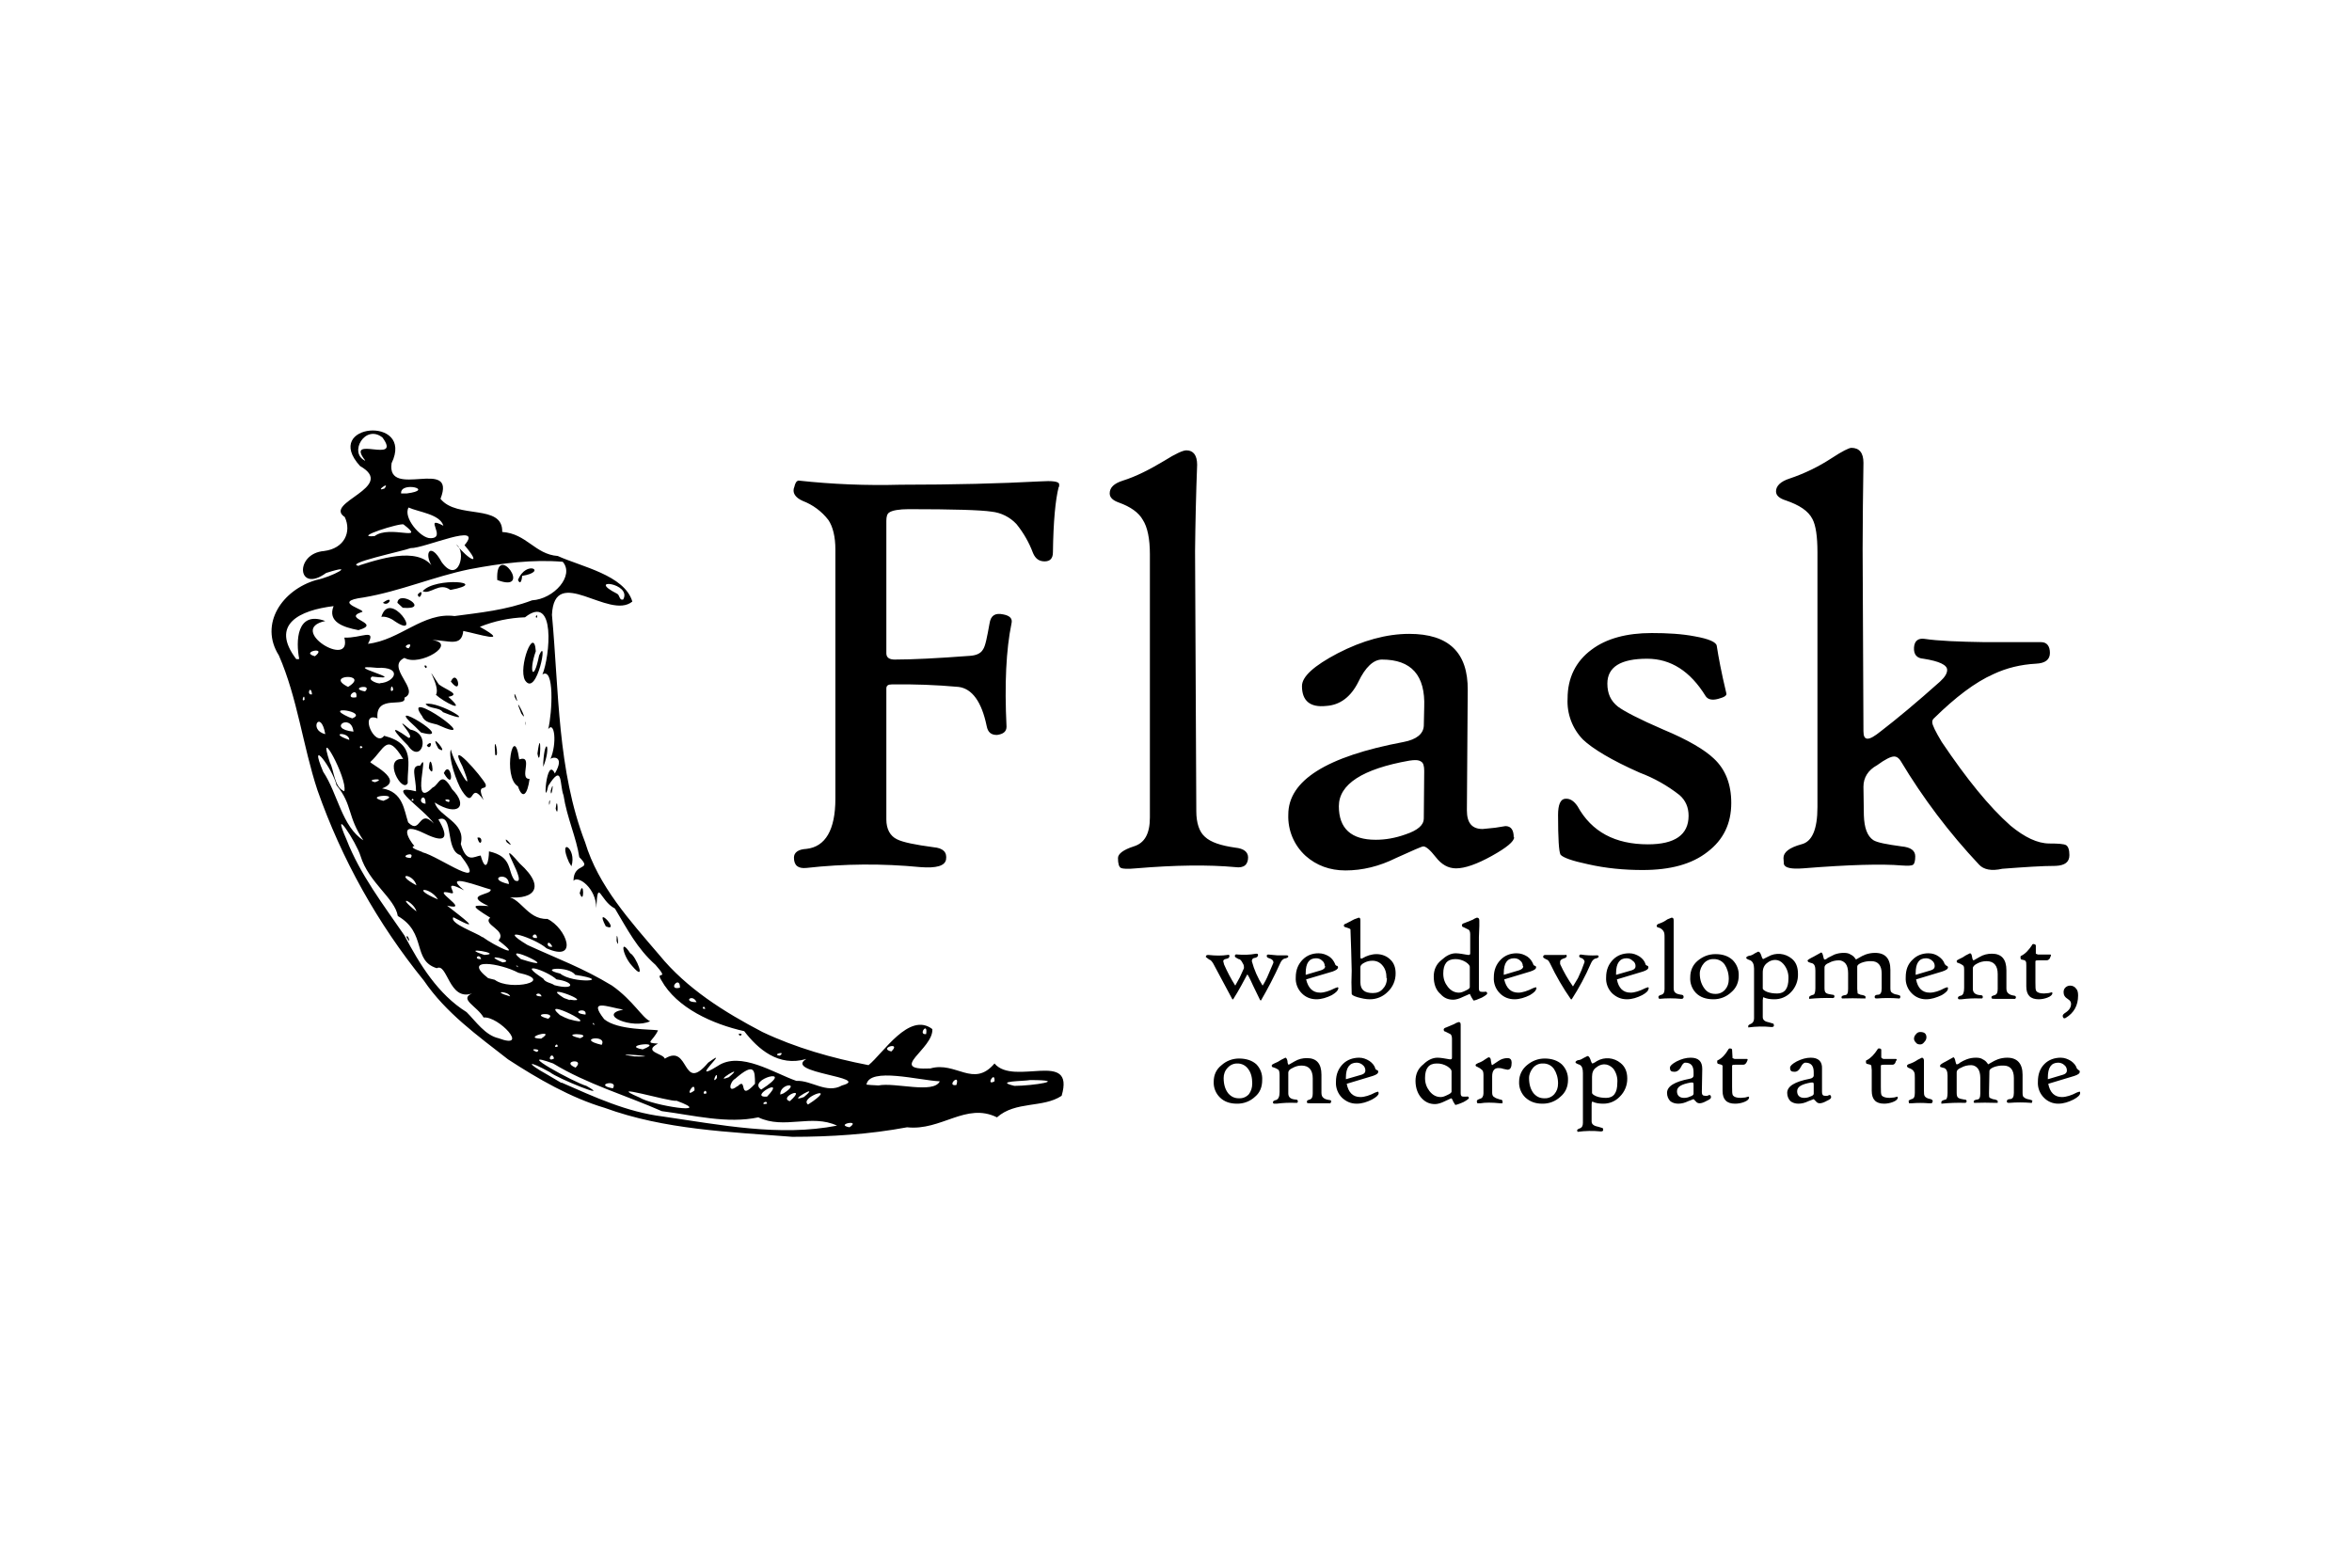
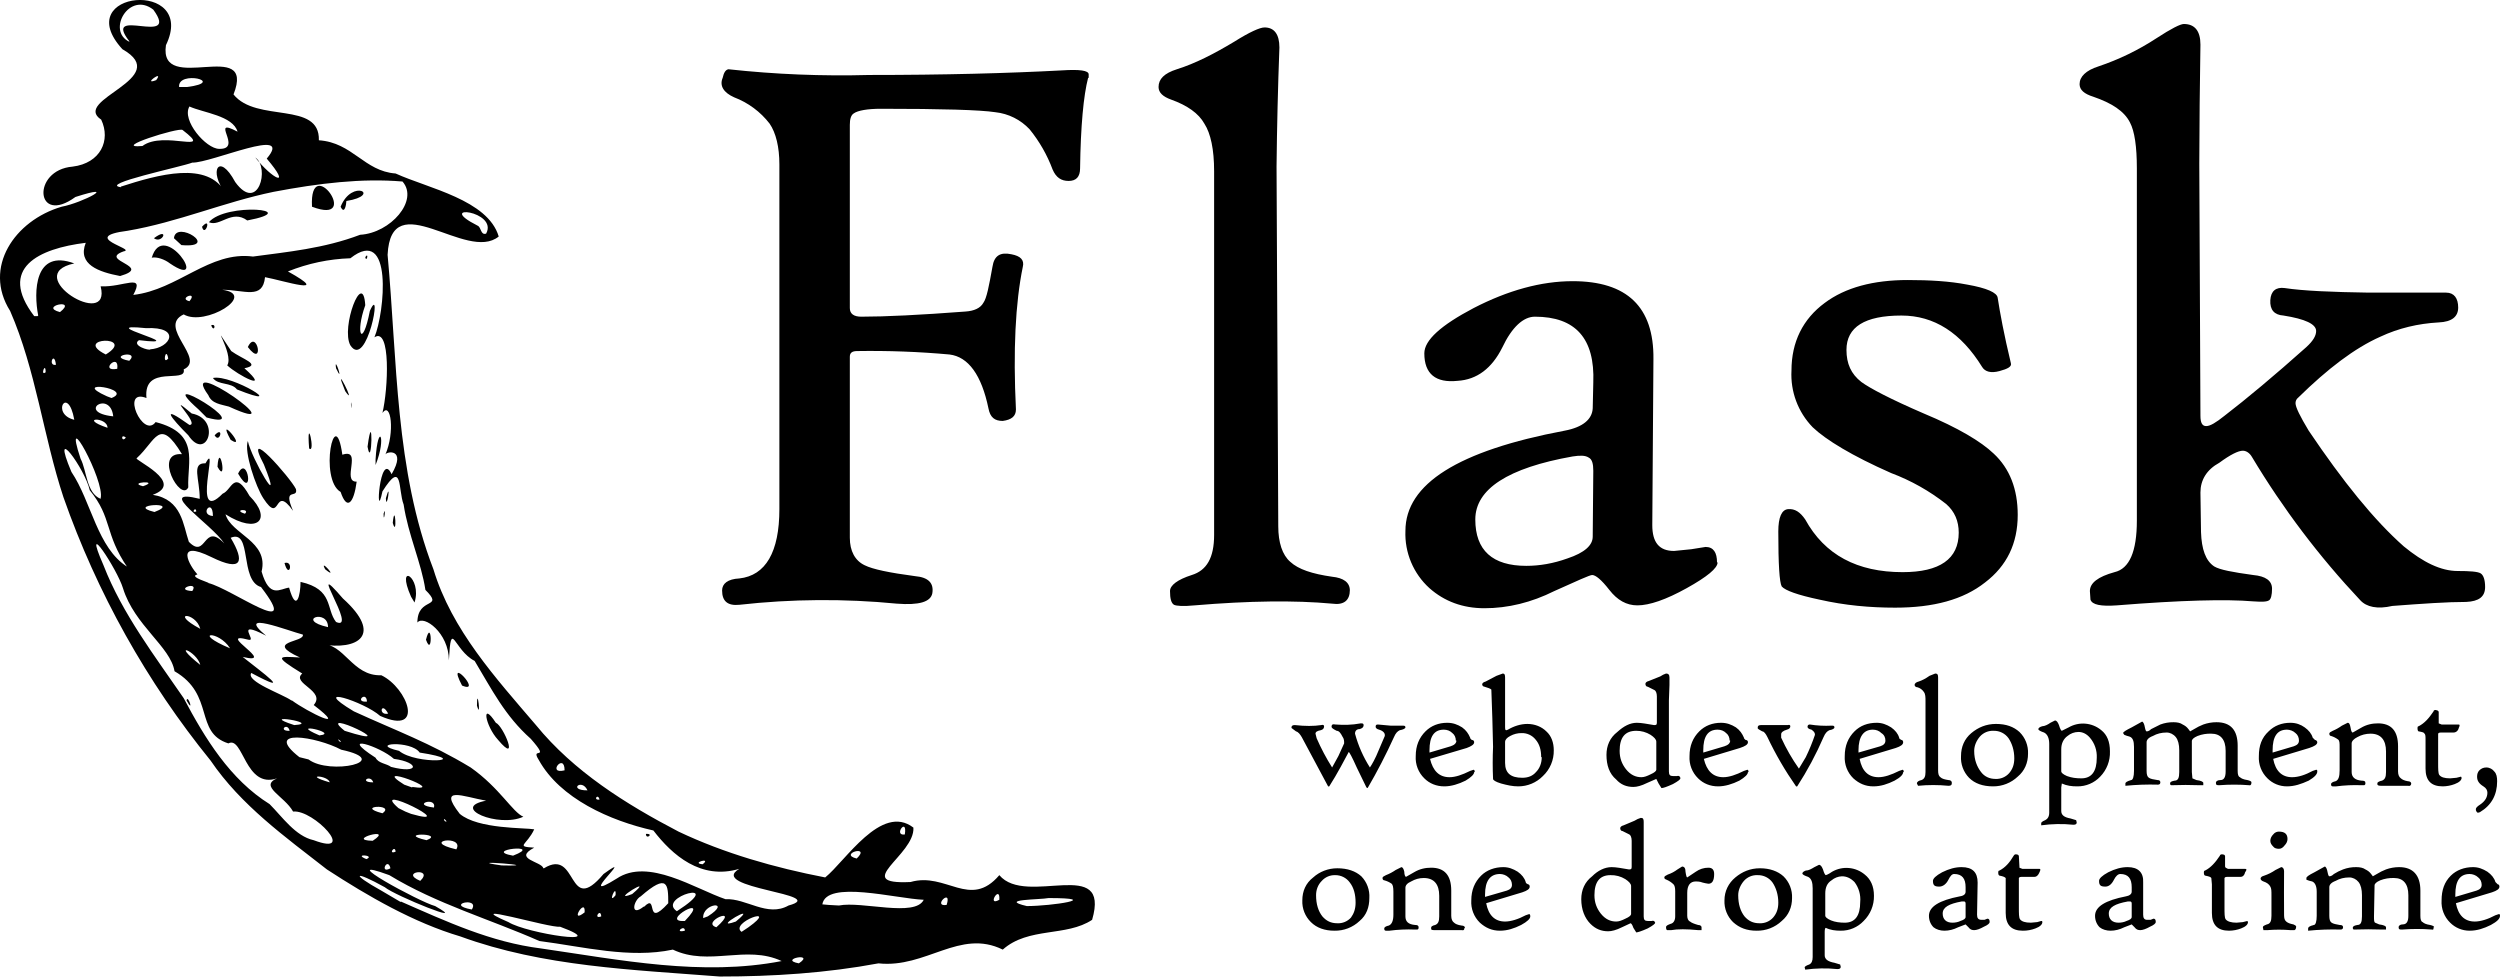
- <svg xmlns="http://www.w3.org/2000/svg" width="1200" height="800" viewBox="-65.5 -42.6 567.6 255.8">
+ <svg xmlns="http://www.w3.org/2000/svg" viewBox="0.03 0.01 436.47 170.49">
  <path d="M57.1 151.8c-7.3-5.7-15-11.2-20.3-19a153.8 153.8 0 0 1-25.7-46C7.6 76.2 6.3 64.6 1.8 54.3c-4.8-7.6.8-15.8 9-18.2 3.7-.7 10.2-4.2 2.4-1.7-7 5.1-7.7-4.7-.5-5.3 4.9-.6 6.7-4.6 5-8.2-5.3-3.5 12.7-7.2 3.7-12.3C12-1.7 34.6-3.7 29 7.9c-1.3 8.9 15.8-1.6 11.8 8.6 4 5 15.1 1.1 14.9 8 5.9.4 7.9 5.4 13.4 5.8 5.7 2.6 16.1 4.6 18 11-5.6 4.6-18.8-9.2-19.4 3.2C69.4 63 69 82 75.7 99.4c3.2 10.6 10.9 19 17.9 27.2 6.6 8.1 15.7 13.8 24.9 18.6 8 3.8 16.8 6.3 25.6 8 3.5-2.8 9.8-13 15.4-8.7.3 4.8-11 10-.5 9.5 6.2-1.8 10.4 4.8 15.5-1.2 4.7 5.6 19.5-3.5 16.2 7.8-4.5 3-11.1 1.2-15.6 5.2-7.5-3.7-13.4 3.3-21.7 2.4-9.1 1.7-18.4 2.3-27.7 2.3-15.2-1.2-30.8-1.7-45.3-7-8.1-2.4-16.1-7-23.3-11.7zm12.9 5.6c8 3.5 15.7 7.1 24.5 8.2 13.8 2 28.1 4.9 42 2.2-6.2-2.9-12.7 1-19-2-7.5 1.6-15.6-.5-23.3-1.5-8.6-3.8-18-6.5-26.2-11.5-10.1-3.7 5.3 4.7 8 5.4 6.4 3.6-7-1.8-8.8-3.3-5.4-3-6-2.4-.6.6l3.4 2zm-15.2-10.7c7.7 2.9 0-5.4-3.6-5-1.5-2.7-6-4.4-2.8-5.8-5.6 1.9-5.9-7.5-8.5-6.1-6-1.9-2.3-8.5-9.4-12.6-.7-4.3-7-8-9-14.5-1-3.3-7.3-12.9-3.4-4 3.3 8.5 9 15.9 14 23.2 3.7 7 8.1 14.2 15 18.5 2.2 2.2 4.5 5.6 7.7 6.3zm-22.2-24.4c.2-1.2 1.4 2.5 0 0zM64 150c1.7-.7-2.5-1 0 0zm4.2 1.6c-.5-2.1-2 1.1 0 0zm5.2 2.2c2.5-2.4-3.8-1.6 0 0zm9 5c1.5-2.3-4.9-.9 0 0zm-17.3-12c4-2.6-5-.1 0 0zm4 1.9c-.1-1.3-1.4.6 0 0zM88.8 161c3.2 2 18.5 4.3 9 .8-1.7.3-17.8-4.6-9-.8zm-31.2-24.4c-.3-1.3-4.9-1.4 0 0zm9.2 5.4c2.4-1.7-5-1.3 0 0zm7.7 4.7c3.4-1.3-5.6-1.3 0 0zm-20.6-14.1c3.7 2.8 15 .3 5.7-1.7-4.3-2.3-13.8-3.8-7.3 1.3l1.6.4zm25.8 15.7c1.5-2.6-6.5-1.5 0 0zm-7.9-6.2c9.1 2.6-7.6-5.7-2.2-1l1.2.6 1 .4zm15.8 9c8.6.2-7.8-1.1 0 0zm-37-23.5c-.4-1.6-2.1.1 0 0zm51.5 31.7c.2-2.8-2.8 2.2 0 0zm-36.9-22.7c-.5-1.5-2.6 0 0 0zm-13.8-10c5-.3-6.8-2.2 0 0zM35 116.1c-.6-2.4-5.4-4.3 0 0zm43 27.3c-.8-1-.4.3 0 0zM105 160c-.1-1.6-1.5.6 0 0zm-29.2-19c.5-2-4.2-.5 0 0zm-20-12.6c3.7-.4-5.9-2.5 0 0zm33.8 21c5.7-2.2-5.6-1 0 0zm-17.6-12c6.6 1-7.8-4.4-1.4-.4l1.4.5zm23 14.2c6-3.7 4 8.6 10.4 1 6.2-4.5-5.4 5.6 2.3.8 5.5-3.7 13.7 1.8 19 3.6 3.6-.2 7.3 3.2 11 1.1 7.4-2-14.3-3-8.6-6.4-6.7 2-11.7-2.4-15-6.7-7.6-1.7-16.3-5.6-20-12.3-1.6-2.5 2.2.4-1.4-3.7-4.5-4-6.8-8.6-9.8-13.6-3.7-1.9-4.1-7.6-4.5-.1 0-4.8-4.4-8-5.5-6.6 0-4.6 4.8-2.3 1.4-5.7-.7-4.7-3-9.6-3.8-14.9-1-2.6-.1-8-3.7-2.3-1.3 6.2-.5-7.5 1.6-3 2.7-4.6-1-4-1.1-3.4 1.7-3.9 1-9.4-.5-7.3 1-4.1 1.5-15.1-1.4-13.2 1.8-4.3 3.3-19.7-4.2-13.8a32 32 0 0 0-10.9 2.3c7.9 4.4-.8 1.6-4 1-.4 4-3.6 2.2-7.5 2.2 6.3.8-3 6.5-6.7 4.3-4.7 2.2 4 7.8 0 9.6.6 2.6-7.1-1-6.5 5-4.6-1.8-.6 7.2 1.6 4.2 7.8 2 5.5 6.9 5.7 11.4-1.3 2.7-6.2-6.2-1.1-5.8-4-6.6-4.5-2.4-7.9.7-.7.2 8.6 4.3 2.8 6.4 5.1.8 5.3 5.3 6.3 8.2 3.1 3.2 2.5-3.6 6.2.3-2.3-3.5-12.4-9.8-4.3-7.8 0-3.5-1.5-6.3 1-6.2 2.5-4.5-2.6 11 3 5.3 1.6-.6 2-4.4 4.7.4 4 4 1.5 6.8-4.2 3.2 1 3.5 7.6 4.7 6.3 10 1.4 4.8 3.2 3 4.8 2.8 1.3 4.6 2 1.2 2-1 5.8 1.3 4.4 4.7 6.2 7 4 1.8-5.6-12 1.2-4.1 7.1 6.4 2.6 9.1-3.8 8 4-.3 5.4 5.6 10.5 5.4 4.6 2.2 7.7 10.6-.2 7.1-2.8-2.5-12.6-5.6-4.6-.8 7.4 3.4 13.3 5.5 20.4 9.8 5.1 3.6 7.3 7.8 9.2 8.6-4.3 2-12.9-1.6-6.5-2.8-4-.7-8.5-2.7-4.6 2.3 3.2 2.7 11.5 2.4 13 2.7-1.3 2.8-3.4 3 0 3.2-3.8 2 1.3 2.4 1.6 3.6zm-8-22.4c-2.3-2.5-3-7-.4-3 1.3.5 4.2 7.5.4 3zm25.8 16.4c1.5-.1 0 1.1 0 0zm-29.5-22.4c0-3.8.8 2.8 0 0zm-2.6-3.5c-3-5.7 3.8 1.6 0 0zm-31-21.4c1.7-.5.8 3 0 0zm24.7 13.4c1-4 1.2 3.3 0 0zM56.8 99.4c-1.2-2.2 2.6 2.1 0 0zm15 4.8c-2.8-6.3 2-3.4.6 1zM46 87c-1.3-2-3.4-8.1-2.7-10 .6 3 6.4 13 2.8 4.1-3.9-7.4 4.7 2.4 5.6 4.3.4 1.8-2.4-.5-.5 3.8-3.5-4.9-2 2.7-5.2-2.2zm-8-5.5c.3-4.8 1.8 3.3 0 0zm3.6 1.2c1.7-3.6 2.9 5 0 0zM32.9 76c-3-3-5.1-5.6.2-1.8 2 0-4.6-6.2.4-2 5.3 1 2.6 8.6-.6 3.8zm4.6 0c1.7-1.8.9 1.6 0 0zm2.8.8c-2.7-4.9 3.1 2 0 0zm-5.6-5.3c-8.7-7.7 10.9 4 1.4 1.4l-1.4-1.4zm24.8 14.4c-3.8-2.2-1-15.8.3-6.5 3.6-1.2-.2 4.8 2.5 4.7-.5 3.8-1.7 5.1-2.8 1.8zm9.1 5.4c.4-4 .8 2.8 0 0zM67 89.7c.5-1.7 0 2.1 0 0zM36.4 69c-5.6-7.7 16.1 7.7 3.6 2-1.4-.4-3-.5-3.6-2zM54 78.3c-.5-6.4 1.2 1.1 0 0zM67.4 87c1-3.6.1 2.5 0 0zM37.2 66c3.3-.7 13.7 5.8 4.2 2-1-1.3-3.3-.7-4.2-2zm28.4 14.2c.4-6.6 2-4 0 1v-1zM39.7 63.8c1.3-2-3.6-9 .7-2.5 1.9 1.4 5.4 2.4 2.3 3 4.8 4.3-1.2 1.2-3-.5zM64.2 78c1-7.5.8 4.4 0 0zM36.9 56.8c1-.4.5 1.4 0 0zm6.4 3.8c1.6-3.4 3 3.9 0 0zm18 10c0-1.3.3 2 0 0zm-1-2.3c-2.5-6.1 2.3 3.3 0 0zm-1.6-4c-.4-2.6 1.5 3.2 0 0zm2.5-4c-1.7-3.1 2.2-13.4 2.6-7-1.8 5-.5 7.7.8 1 2.3-5.2-.5 10.4-3.4 6zm2.6-15.4c.7-1 .2 1.1 0 0zm-4.3 84.5c-1-.9.1.6 0 0zm8.8 4.5c5 1.3 5-.8.5-1.4-2.4-2.2-10-4.6-3.2-.2.5 1 1.9 1 2.7 1.6zM51 122.3c2.7 2 10.2 5.7 3.8.8 2.2-2.5-4-3.8-2-5.5-5.2-3.2-4.1-3-.4-2.8-6.4-2.9.9-2.6.5-4-2.4-.6-12-4.4-6.4.2-5.8-3-1.4 1.1-3.1.7-6-1.6 5.3 4.5-1 3 3.4 2.7 9.2 6.9 1.5 2.8-1 1.5 5.5 3.7 7 4.8zm9.2 5.3c11.3 3.6-5.5-4.4 0 0zm47.3 28.7c.2-2.3-1.5 1.9 0 0zm5 2c2.5-2.5 0 4 4.2-.6 0-3.3-.1-5.3-4.8-1.2-1.3.7-1.9 3.7.5 1.8zM35 109.8c-.8-3-5.6-3 0 0zm5.2 3.4c-2-3.2-6.9-2.9 0 0zm29.5 17.9c3 2.5 13.3 1.8 3.6.3-1.5-2.2-9.2-1.6-3.6-.3zm40.7 25c4.4-3.7-4.3 1.7 0 0zm9.2 6.4c0-1.2-2 .5 0 0zm0-1.7c5-5.2-4.8.3 0 0zM22.3 99.1c-4.1-6-2.6-8.6-6.6-13.5-.8-3.7-7-12.2-3.2-3.2C16 87.6 17 95.7 22.3 99zm95.9 60c9-5.8-3.7-2.5 0 0zm6.9 2.8c4.5-4-2.9-.9 0 0zm-91.5-58.7c1.3-1.9-3.4-.2 0 0zm90 56.8c4.4-2.8-1-2.4-.8.3l.8-.3zm-59.5-37.5c-.1-2-2.3.2 0 0zm3.7 2.1c-1.2-2.3-1.8.4 0 0zm62.9 37.3c5.6-4-3.4-.8-1.2.8zm-2.2-1c4.6-3.8-4.8 1.7 0 0zm11 7.3c3-2-3.7-.7 0 0zM36.4 101.8c4.1 1 16.5 10.2 9.2.7-3.8-1.1-1.5-10.2-5.3-8.6 2.5 4.2 2 6-3.3 3.4-6.7-3.3-3.8 1.6-2.5 3-1.7.4 2.4 1.5 1.9 1.5zM17.6 87c.8-3-6.8-16.8-3.5-6.9 1.1 2.1 1 6 3.5 7zm34.5 21.3c-2.2-1.8-.1-.3 0 0zm5.2 1.2c0-3.3-5.8-1.3 0 0zm45.3 28.5c-1-2.2-3.5 0 0 0zm2.1 1.6c-.3-1.2-1.2.2 0 0zm18 11.3c1.7-1.3-2.2-.2 0 0zM27 89.4c5-1.9-5.3-1.3 0 0zm71.6 45.1c0-3.2-3.2.8 0 0zM25 84.9c3.2-1.1-2.9-.7 0 0zm9.3 4.4c-.1-1-1 .4 0 0zm112.2 68.8c4-.8 13.3 2.1 14.8-1-4.9-.2-17-3.5-17.7.8l1.1.1 1.8.1zm-109.3-68c0-3.3-2.5-.2 0 0zM13 73.3c-1.1-6.2-4.2-1 0 0zm5.8 1.4c0-2-5.3-1.8 0 0zm3.2 1.7c-1-.8-.7 1 0 0zm20.8 13.3c1-1-2.3-.7 0 0zm-23-17c-.5-4.7-6.6-.7 0 0zM8 65C8 63 7 65.8 8 65zm1.8-1.3c-.3-2.6-1.5.3 0 0zm9.7 5.8c4.1-1.6-7.5-3.3-.8-.3zm130.1 80.4c2.6-2.5-3.3-.8 0 0zm15.7 8.1c1-3.1-2.6.4 0 0zM20.5 64.4c.4-3-3.3.6 0 0zM6.7 55.1C5.9 51 6 43.4 13 46c-9.5 2 6.6 11.8 4.6 4 4 .2 7.8-2.4 5.7 1.5 7.8-.9 13.3-7.7 20.9-6.7 5.9-.8 12.4-1.4 18.7-3.8 5.3-.3 10.3-6 7.4-9.3-7.1-.6-14.6.3-22.5 1.8-8.7 1.8-16.7 5.3-25.5 6.8-8.6 1.1 1.7 3.2-.7 3.6-4.5 1.6 5.3 2.6-.6 4.3-3.7-.7-7.5-2-6-5.8-8.2 1-15.4 4.4-9 12.8h.6zm19.8-10c2-7.2 10.4 5.8 3.2.9-.9-.7-2.3-1.2-3.2-1zm.4-3.5c2.8-2.1 1.5 1.1 0 0zm3.5 0c.3-3.3 8.2 1.8 1.3 1.2zm4.9-2c1.8-2 .5 2 0 0zm1.2-.8c3-3.5 16.7-2.2 6.7-.3-2.7-2-4.8 1.2-6.7.3zm18-2.7c-.5-9.7 8.9 3.4 0 0zm5 0c2-5 7.3-2 1-1 0 .5-.3 2.5-1 1zm-41 25.8c5.5-3.4-6-3 0 0zm4.1 1.1c2-2-4.2-.8 0 0zm-12.1-8.5c3.2-2.5-3.8-1 0 0zm164 102.6c.2-2.8-2.3 1.3 0 0zM158 145.7c.5-3.2-2.1.3 0 0zm21.3 12.5c4.4 0 13.4-1.4 3.8-1.4-1.5.3-8.9.2-3.8 1.4zM26.2 61c3.6-.2 5.6-4-.7-3.7-9.8-1 8.7 3.3-1.2 2.1-1.4.9 1.8 1.9 2 1.6zm3.2 1.6c-.4-2.3-1.1 1.3 0 0zm3.7-10c1.6-1.9-2.1-.5 0 0zm-12-20c6.5-2.1 15.3-4.6 18.3 1.1-3-3.7-1.2-7.3 1.7-1.9 4 5.5 6.1-2.5 3.5-4.3 3 3.8 6.5 5.5 2 .2 4.9-5.8-9.7.8-13 .7-1.7.7-16.6 3.8-12.4 4.3zm3.8-7.1c3.7-2.8 12.7 1.6 7-2.8-.6-.5-12.7 3.3-7 2.8zm13.4.5c4.3.1-1.9-5.7 3.2-3-.8-2.8-6-3.3-8.4-4.4C31.7 21 36 26 38.3 26zm-11-12c1.5-2-2.6 1 0 0zm5.4 1.2c7-.9-1.7-3-1.4 0h1.4zm-10.1-8c-4.9-6.3 9 1.1 4.2-5.5-4.2-3.3-8.2 3.7-4.2 5.6zm62.3 33.6c2.2-4-9.2-5.3-1.5-1.4.7.3.5 1.7 1.5 1.4z" />
  <path d="M190 13.6c-.8 3.1-1.3 8.4-1.4 15.8 0 1.5-.7 2.2-2 2.2s-2.2-.6-2.8-2a25 25 0 0 0-4-7 9.6 9.6 0 0 0-6-3c-2.6-.4-9.3-.6-20-.6-2.3 0-4 .3-4.7.8-.5.3-.7 1-.7 2v32c0 1 .7 1.5 2 1.5 4.2 0 10.3-.3 18.2-.9 1.5-.1 2.6-.6 3.1-1.5.6-.8 1-3 1.6-6.3.3-2 1.4-2.6 3.3-2.2 1.6.3 2.3 1 2 2.2-1.3 6.3-1.7 14.6-1.2 24.9 0 1.2-.8 1.8-2.3 2-1.4 0-2.2-.6-2.5-2.2-1.2-5.8-3.5-9-6.8-9.4a152 152 0 0 0-16.1-.6c-.9 0-1.3.3-1.3 1v31.6c0 2.3.9 4 2.6 4.8 1.4.7 4.3 1.3 8.8 1.9 2.3.2 3.3 1.2 3 3-.3 1.5-2.3 2.1-6.2 1.8a132 132 0 0 0-27.5.2c-2 .2-3-.6-3-2.5 0-1.2 1-2 3-2.1 4.6-.5 7-4.6 7-12.1V28.7c0-3-.6-5.5-1.7-7.1a14.2 14.2 0 0 0-6.2-4.6c-1.8-.8-2.6-2-2-3.4.2-.9.5-1.4 1-1.5a180.7 180.7 0 0 0 24.6 1c13 0 24.2-.3 33.6-.8 3.1-.2 4.7 0 4.7.7v.6zm45.7 89.4c0 1.8-1 2.7-3.1 2.4-6.5-.6-14.5-.5-24 .3-2 .2-3.2.1-3.6-.1-.5-.3-.7-1.1-.7-2.4 0-1 1.3-2 3.8-2.8 2.6-.8 3.9-3 3.9-7V29.9c0-3.8-.6-6.6-1.7-8.3-1-1.8-3-3.2-5.8-4.2-1.4-.5-2.2-1.2-2.2-2.2 0-1.4 1-2.4 3.2-3.1 3.2-1 6.5-2.7 10-4.8 2.7-1.7 4.5-2.5 5.3-2.5 1.7 0 2.6 1.2 2.6 3.5a766.3 766.3 0 0 0-.5 20.8l.3 62.8c0 2.8.7 5 2.1 6.2 1.4 1.3 3.8 2.1 7.3 2.6 2 .2 3.1 1 3.1 2.4zm64.2-4.8c0 1-1.8 2.5-5.4 4.5s-6.5 3-8.6 3c-1.9 0-3.5-.9-4.9-2.7-1.4-1.8-2.4-2.6-3-2.6-.4 0-2.6 1-6.6 2.8-4 2-8.1 3-12.2 3-3.8 0-7-1.2-9.6-3.5a12.8 12.8 0 0 1-4.2-10c0-8.2 9.2-14 27.8-17.5 3.2-.6 4.8-2 4.9-3.9l.1-4.5c.3-7.7-3.1-11.5-10.2-11.5-2 0-4 1.8-5.7 5.4-1.8 3.6-4.4 5.6-7.8 5.8-3.8.4-5.8-1.2-5.8-4.8 0-2.3 2.9-4.9 8.6-7.9 6-3.1 11.8-4.7 17.3-4.7 9.5 0 14.2 4.5 14.1 13.6l-.2 29c0 3 1.2 4.5 3.8 4.5l3-.3 2.5-.4c1.4 0 2 1 2 2.7zm-21.7-16c0-1.2-.2-2-.8-2.3-.6-.4-1.5-.4-2.8-.2-11.3 2-17 5.7-17 11 0 5.4 3 8.1 8.9 8.1 2.3 0 4.7-.4 7.2-1.3 3-1 4.4-2.3 4.4-3.8zm74.1 7.7c0 5-1.9 8.9-5.7 11.8-3.8 3-9 4.4-15.7 4.4-4.4 0-8.8-.4-13.2-1.4-3.8-.8-6-1.6-6.6-2.3-.4-.7-.6-3.9-.6-9.6 0-2.5.6-3.8 1.7-3.9 1.2-.1 2.1.5 3 1.8 3.4 6.2 9.1 9.2 17 9.2 6.5 0 9.8-2.3 9.8-6.9 0-2-.7-3.7-2.2-5a36.1 36.1 0 0 0-9.6-5.4c-6.8-3-11.4-5.8-13.7-8a13.2 13.2 0 0 1-3.7-9.9c0-5 2-9 5.8-11.8 3.6-2.7 8.5-4 14.5-4 3.8 0 7.3.2 10.4.8 3.4.6 5.2 1.4 5.3 2.3.4 2.6 1.1 6.4 2.3 11.4.2.6-.5 1-2 1.4-1.5.4-2.5.1-3-.7-3.7-6-8.4-9-14.1-9-6.4 0-9.6 2-9.6 6 0 2.4.8 4.2 2.6 5.6 1.5 1.1 5.1 3 10.9 5.5 6 2.5 10 4.9 12.2 7 2.8 2.6 4.2 6.2 4.2 10.7zm81.6 12.6c0 1.7-1.1 2.5-3.3 2.6-3.3 0-7.6.3-12.9.7-2.6.6-4.5.2-5.6-1a146 146 0 0 1-18.9-25c-.4-.7-1-1.1-1.6-1.1-.8 0-2.2.7-4.1 2.1-2.2 1.2-3.3 3-3.3 5.2l.1 6.9c.1 3 .8 5 2.3 6 1 .6 3.2 1 6.8 1.5 2.2.2 3.3 1 3.3 2.4 0 1.1-.2 1.8-.5 2-.4.3-1.3.3-2.8.2-4.7-.4-12.6-.2-23.8.7-2.8.2-4.3-.1-4.6-1l-.1-1.5c0-1.4 1.4-2.5 4.3-3.3 2.6-.6 3.9-3.6 3.9-9V29.4c0-3.8-.4-6.5-1.2-8-1-2-3.2-3.4-6.4-4.5-1.6-.5-2.4-1.2-2.4-2.2 0-1.3 1.1-2.4 3.3-3.1a44.1 44.1 0 0 0 10.1-4.9c2.6-1.7 4.2-2.5 4.8-2.5 1.9 0 2.9 1.2 2.9 3.6a1499.1 1499.1 0 0 0-.2 20.8l.2 44c0 1.2.3 1.8 1 1.8s1.7-.6 3.2-1.8c3.9-3 8.7-7 14.3-12 1.2-1.1 1.7-2 1.7-2.8 0-1.2-1.9-2.1-5.7-2.7-1.6-.1-2.4-1-2.3-2.7.1-1.6 1-2.3 2.5-2.1 3.3.5 8.3.7 14.7.8h13.5c1.4 0 2.1 1 2.1 2.6s-1.1 2.5-3.4 2.6c-3.6.2-7 1-10.2 2.5-4.5 2-9.2 5.6-14.3 10.6-.4.3-.5.7-.5 1 0 .7.8 2.3 2.3 4.8 6 8.9 11.4 15.6 16.6 20.2 3.4 2.8 6.5 4.3 9.4 4.3 2.1 0 3.5.1 4 .4.5.3.8 1.1.8 2.4z" font-family="High Tower Text" font-size="144" font-weight="400" style="-inkscape-font-specification:'High Tower Text'" />
  <g style="line-height:90%">
    <path d="M245.4 127c0 .2-.4.4-1 .5-.4.2-.7.5-1 1.2a99.5 99.5 0 0 1-4.6 8.9l-.2-.1-1.7-3.5c-.8-1.8-1.3-2.7-1.4-2.7l-1.4 2.6a62 62 0 0 1-2 3.4.3.3 0 0 1-.2 0l-4.6-8.6c-.3-.5-.6-.9-1-1l-.8-.6c0-.4.2-.5.6-.5 1.8.2 3.3.2 4.6 0 .3-.1.5 0 .5.2 0 .4-.2.6-.6.7-.6.1-.9.3-.9.6l.2.8a38.1 38.1 0 0 0 2.7 5.1l1.1-2 1-2.2c0-.4 0-.8-.3-1.2-.3-.6-.6-1-1-1-.6-.3-.9-.5-.9-.7 0-.4.2-.5.7-.4 1.4.1 2.8.1 4.4-.2.3 0 .5 0 .5.3 0 .4-.3.6-.7.7-.5 0-.8.3-.8.8a21.3 21.3 0 0 0 2.6 5.9s.5-.7 1.1-2l1.5-3.5a.4.4 0 0 0 0-.2c0-.3-.3-.7-1-.9-.4-.1-.6-.3-.6-.5 0-.3.1-.4.4-.4l2.2.2h2c.4 0 .6 0 .6.3zm12 7.8c0 .4-.5.9-1.5 1.5-1.2.6-2.5 1-3.7 1-1.4 0-2.6-.5-3.5-1.4a5 5 0 0 1-1.5-3.9c0-1.8.6-3.2 1.7-4.3 1-1 2.3-1.5 3.8-1.5 1 0 1.8.3 2.6.8.7.5 1.1 1.1 1.4 1.8 0 .2.2.3.3.4.3 0 .4.2.4.4 0 .4-.5.7-1.3 1l-6.4 1.9c.5 2.1 1.6 3.2 3.4 3.2 1 0 2.2-.4 3.6-1.1l.6-.2c.1 0 .2.1.2.4zm-3.2-5.5c0-.5-.2-1-.6-1.3-.4-.4-.9-.6-1.5-.6-1.7 0-2.5 1.2-2.5 3.6v.4l3.7-1.1c.6-.2 1-.5 1-1zm17.1 1.7a6 6 0 0 1-1.9 4.5 6 6 0 0 1-4.3 1.8c-1 0-1.9-.2-3-.5-1-.3-1.4-.6-1.4-.8a63.1 63.1 0 0 1 0-5.6 513.4 513.4 0 0 0-.3-10c-.2-.2-.6-.3-1.2-.5-.2 0-.4-.2-.4-.4s.2-.4.6-.5l1.9-1 1.1-.4c.3 0 .4.2.4.7v1.4a82.8 82.8 0 0 0 0 2.6v4.7c0 .5.1.6.5.4 1-.6 2.2-1 3.4-1 1.3 0 2.5.5 3.3 1.3.9.8 1.3 2 1.3 3.3zm-2.2 1.2c0-1.3-.3-2.3-1-3.1a3 3 0 0 0-2.4-1.1 4 4 0 0 0-2 .5c-.6.3-.9.7-.9 1v3.7c0 1.8 1 2.6 3 2.6 1 0 1.8-.3 2.4-1 .6-.6 1-1.5 1-2.6zm24.3 3.6a.5.5 0 0 1 0 .1c0 .2-.4.5-1.3 1-1.1.5-1.7.7-2 .7l-.5-.8-.4-.8-1.6.7c-1 .5-1.8.7-2.4.7-1.2 0-2.2-.4-3-1.3-1.2-1-1.7-2.5-1.7-4.3 0-1.6.6-3 1.9-4 1.1-1 2.2-1.6 3.4-1.6.8 0 1.8.2 3 .4.3 0 .5 0 .5-.4v-4.6c0-.6-.2-1-.4-1.1l-1.2-.6c-.3 0-.4-.3-.4-.5s.2-.4.6-.5l2-.8a4 4 0 0 1 1-.5c.4 0 .6.2.6.7v1.3a89.4 89.4 0 0 0-.1 2.7v12.4c0 .6.2.8.7.8h.7c.3-.1.5 0 .6.3zm-4.2-1.4v-4.9c0-.4-.4-.8-1-1.2a4.7 4.7 0 0 0-2.5-.7c-2 0-2.9 1.2-2.9 3.5 0 1.3.4 2.3 1.1 3.2.8 1 1.7 1.4 2.7 1.4.5 0 1-.2 1.6-.5.7-.3 1-.6 1-.8zm16 .4c0 .4-.5.9-1.5 1.5-1.2.6-2.5 1-3.7 1-1.4 0-2.6-.5-3.5-1.4a5 5 0 0 1-1.5-3.9c0-1.8.6-3.2 1.7-4.3 1-1 2.3-1.5 3.8-1.5 1 0 1.8.3 2.6.8.7.5 1.1 1.1 1.4 1.8 0 .2.2.3.3.4.3 0 .4.2.4.4 0 .4-.5.7-1.4 1l-6.3 1.9c.5 2.1 1.6 3.2 3.4 3.2 1 0 2.2-.4 3.6-1.1l.6-.2c.1 0 .2.1.2.4zm-3.2-5.5c0-.5-.2-1-.6-1.3-.4-.4-.9-.6-1.5-.6-1.7 0-2.5 1.2-2.5 3.6v.4l3.7-1.1c.6-.2 1-.5 1-1zm18.3-2.3c0 .2-.3.4-.9.5-.4.2-.7.5-1 1.2a59.2 59.2 0 0 1-4.6 8.6.3.3 0 0 1-.2 0 59.7 59.7 0 0 1-5-8.6c-.3-.6-.6-1-.9-1-.5-.3-.8-.4-.8-.6 0-.4.2-.5.6-.5H312.2c.2-.1.4 0 .4.2 0 .3-.2.5-.6.6-.7.2-1 .5-1 .8v.6a33.4 33.4 0 0 0 3.1 5.4l1.2-2a33.7 33.7 0 0 0 1.6-3.9c0-.4-.2-.6-.6-.9-.5-.1-.7-.3-.7-.5 0-.3.2-.4.4-.4a18.3 18.3 0 0 0 3.8.2c.3 0 .5 0 .5.3zm12 7.8c0 .4-.4.9-1.5 1.5-1.2.6-2.4 1-3.7 1-1.4 0-2.5-.5-3.5-1.4a5 5 0 0 1-1.5-3.9c0-1.8.6-3.2 1.7-4.3 1-1 2.3-1.5 3.9-1.5.9 0 1.7.3 2.5.8.7.5 1.2 1.1 1.4 1.8 0 .2.2.3.4.4.2 0 .3.2.3.4 0 .4-.4.7-1.3 1l-6.3 1.9c.4 2.1 1.5 3.2 3.3 3.2 1 0 2.2-.4 3.6-1.1l.6-.2c.1 0 .2.1.2.4zm-3.1-5.5c0-.5-.2-1-.7-1.3-.4-.4-.9-.6-1.5-.6-1.6 0-2.5 1.2-2.5 3.6v.4l3.8-1.1c.6-.2.9-.5.9-1zm11.6 7.4c0 .4-.2.5-.6.5a27.2 27.2 0 0 0-5.3 0l-.2-.4c0-.3.3-.5.8-.6.5-.2.7-.6.7-1.4v-12.3c0-.8 0-1.3-.3-1.7a2 2 0 0 0-1.1-.8c-.3 0-.5-.2-.5-.4 0-.3.3-.5.7-.6.6-.2 1.2-.5 1.9-1l1-.4c.4 0 .5.2.5.7v16.2c0 .6.1 1 .4 1.2.3.3.8.4 1.4.5.4 0 .6.2.6.5zm13.3-5.1c0 1.6-.6 3-1.8 4a6.2 6.2 0 0 1-4.3 1.7c-1.8 0-3.2-.5-4.2-1.5a5 5 0 0 1-1.4-3.8c0-1.6.6-3 1.8-4 1.2-1 2.6-1.6 4.3-1.6 1.8 0 3.1.5 4.1 1.4a5 5 0 0 1 1.5 3.8zm-2.4.8c0-1.4-.4-2.6-1-3.5a3.1 3.1 0 0 0-2.6-1.3 3 3 0 0 0-2.4 1c-.6.7-1 1.6-1 2.5 0 1.6.5 2.8 1.2 3.7.6.8 1.5 1.2 2.5 1.2a3 3 0 0 0 2.4-1c.6-.7.9-1.5.9-2.6zm16.7-1.2a6 6 0 0 1-1.7 4.4 5.4 5.4 0 0 1-4 1.7c-1 0-1.8-.1-2.7-.5l-.1.7v4.1c0 .7.5 1.1 1.6 1.3l1 .3.1.4c0 .3-.2.4-.6.4a23.6 23.6 0 0 0-5.6.1v-.4c0-.1.2-.3.7-.5.4-.2.7-.6.7-1.3v-12c0-1-.3-1.7-.9-2-.6-.2-1-.4-1-.6 0-.2.3-.4.7-.5.4 0 1-.3 1.4-.6l.8-.4c.3 0 .5.3.7.8.2.7.4 1 .5 1l1.2-.6a5 5 0 0 1 5.7.5c1 .8 1.5 2 1.5 3.7zm-2.3 1.1a5 5 0 0 0-1.2-3.5c-.6-.7-1.3-1-2-1a3 3 0 0 0-1.9.7c-.7.5-1.1 1.3-1.1 2.3v3.9c0 .2.3.5 1 .8.8.3 1.6.4 2.5.4 1.8 0 2.7-1.2 2.7-3.6zm27 4.4c0 .3-.2.5-.4.4a33 33 0 0 0-5.2 0c-.4 0-.6 0-.6-.4 0-.3.3-.5.8-.5.6 0 .9-.5.9-1.5v-3.6c0-2-.9-3-2.5-3a6 6 0 0 0-2.4.4c-.7.3-1 .6-1 .9v5.4l.1 1.1.7.3c.8.1 1.2.3 1.2.5v.4h-.6a67.9 67.9 0 0 0-5 0c-.1 0-.2-.1-.2-.3 0-.3.3-.4.8-.5.6 0 .8-.5.8-1.5V131c0-1-.2-1.8-.6-2.3-.4-.5-1-.8-1.6-.8-.9 0-1.7.2-2.4.6-.8.3-1.1.7-1.1 1.1v5c0 .6.1 1 .4 1.2.3.2.8.3 1.5.4.3 0 .5.1.5.4 0 .2-.1.4-.4.4a44.7 44.7 0 0 0-5.7.2v-.4c0-.2.3-.4 1-.6.3 0 .5-.6.5-1.6v-4.2c0-1-.2-1.6-.8-1.8a5 5 0 0 1-.9-.3l-.2-.3c0-.2.5-.5 1.5-1l1.8-1c.2 0 .4.4.5 1 .1.5.2.7.3.7.1 0 .4 0 .8-.4l1.6-.8a6.3 6.3 0 0 1 2.3-.4c.6 0 1.2.1 1.6.4.4.2.7.4 1 .8l.3.4.7-.4a9.5 9.5 0 0 1 1.6-.8 6.8 6.8 0 0 1 2.3-.4c2.5 0 3.7 1.4 3.7 4.1v4.4c0 .6.1 1 .4 1.1.2.2.6.4 1.3.5.4.1.7.2.7.4zm11.5-2c0 .5-.5 1-1.5 1.6-1.3.6-2.5 1-3.8 1-1.3 0-2.5-.5-3.4-1.4a5 5 0 0 1-1.5-3.9c0-1.8.5-3.2 1.7-4.3 1-1 2.3-1.5 3.8-1.5 1 0 1.8.3 2.5.8s1.2 1.1 1.4 1.8l.4.4c.2 0 .4.2.4.4 0 .4-.5.7-1.4 1l-6.3 1.9c.4 2.1 1.5 3.2 3.3 3.2 1.1 0 2.3-.4 3.6-1.1l.6-.2c.2 0 .2.1.2.4zm-3.2-5.4c0-.5-.2-1-.6-1.3-.4-.4-1-.6-1.5-.6-1.7 0-2.5 1.2-2.5 3.6v.4l3.7-1.1c.6-.2.9-.5.9-1zm19.6 7.5c0 .3-.2.5-.6.4H416c-.5 0-.8 0-.9-.2a.8.8 0 0 1 0-.3c0-.1.3-.3.8-.4.5-.2.7-.6.7-1.5v-3.6c0-2-.9-3.1-2.7-3.1-.8 0-1.6.2-2.3.6-.6.3-1 .7-1 1.1v5c0 .9.6 1.4 1.7 1.5.5 0 .7.1.7.4 0 .2 0 .3-.2.4h-.5a26.2 26.2 0 0 0-4.4.2h-.6c-.2 0-.3-.1-.3-.4 0-.2.3-.4.8-.5.5-.2.7-.8.7-1.9v-4c0-.8 0-1.2-.3-1.4a4 4 0 0 0-1.2-.6c-.2 0-.3-.2-.3-.4s.2-.3.6-.5a8 8 0 0 0 1.6-.9l1-.5c.3 0 .4.3.5.8.1.6.2.9.4.9l1.4-.8c1-.6 2-.8 3-.8 2.3 0 3.5 1.3 3.5 4v4.4c0 .6.2 1 .5 1.2.2.2.6.4 1.2.5.4 0 .6.2.6.4zm8.8-1c0 .4-.4.8-1.2 1.1a6 6 0 0 1-2.1.4c-2 0-3-1-3-3.1v-5c0-.6 0-1-.2-1.1 0-.2-.4-.3-1-.4-.1 0-.2-.2-.2-.5 0-.2 0-.4.2-.4 1-.5 1.8-1.4 2.6-2.6 0-.2.3-.3.5-.2.2 0 .4.2.4.3v2l.5.2h3c.2 0 .2.2 0 .6-.1.5-.5.8-.9.8h-2c-.4 0-.6 0-.7.2v5.1c0 1.1 0 1.8.2 2.1.3.4.9.6 1.9.6l1.1-.1.8-.2.1.2zm6.2.6c0 2.4-1 4.2-3 5.4a1 1 0 0 1-.4.1s-.2-.1-.3-.4a.8.8 0 0 1 0-.3c0-.1.2-.4.7-.7.9-.6 1.3-1.3 1.3-2.1 0-.4-.2-.8-.7-1.1-.8-.5-1.1-1-1.1-1.7 0-.4.1-.8.4-1.1.3-.3.7-.5 1.2-.5.6 0 1.1.3 1.4.7.4.4.5 1 .5 1.7zm-196.9 20.4c0 1.6-.5 3-1.7 4a6.2 6.2 0 0 1-4.4 1.7c-1.7 0-3.1-.5-4.1-1.5a5 5 0 0 1-1.5-3.8c0-1.6.6-3 1.9-4 1.1-1 2.6-1.6 4.2-1.6 1.8 0 3.2.5 4.2 1.4a5 5 0 0 1 1.4 3.8zm-2.4.8c0-1.4-.3-2.6-1-3.5a3.1 3.1 0 0 0-2.6-1.3 3 3 0 0 0-2.3 1c-.7.7-1 1.6-1 2.5 0 1.6.4 2.8 1.1 3.7.7.8 1.5 1.2 2.6 1.2a3 3 0 0 0 2.4-1c.5-.7.8-1.5.8-2.6zm19 4.4c0 .3-.1.5-.5.4h-4.5c-.5 0-.8 0-.8-.2a.8.8 0 0 1 0-.3c0-.1.2-.3.7-.4.5-.2.7-.6.7-1.5v-3.6c0-2-.9-3.1-2.7-3.1-.8 0-1.5.2-2.2.6-.7.3-1 .7-1 1.1v5c0 .9.5 1.4 1.7 1.5.4 0 .6.1.6.4 0 .2 0 .3-.2.4h-.4a26.2 26.2 0 0 0-4.5.2h-.6c-.2 0-.3-.1-.3-.4 0-.2.3-.4.8-.5.5-.2.8-.8.8-1.9v-4c0-.8-.1-1.2-.3-1.4a4 4 0 0 0-1.3-.6c-.2 0-.3-.2-.3-.4s.2-.3.6-.5a8 8 0 0 0 1.7-.9l1-.5c.2 0 .4.3.5.8 0 .6.2.9.3.9l1.4-.8c1-.6 2-.8 3-.8 2.3 0 3.5 1.3 3.5 4v4.4c0 .6.2 1 .5 1.2.2.2.6.4 1.3.5.4 0 .6.2.6.4zm11.5-2c0 .4-.5.9-1.6 1.5-1.2.6-2.4 1-3.7 1-1.4 0-2.5-.5-3.5-1.4a5 5 0 0 1-1.5-3.9c0-1.8.6-3.2 1.7-4.3 1-1 2.4-1.5 3.9-1.5.9 0 1.7.3 2.5.8.7.5 1.2 1.1 1.4 1.8 0 .2.2.3.4.4.2 0 .3.2.3.4 0 .4-.4.7-1.3 1l-6.3 1.9c.4 2.1 1.5 3.2 3.3 3.2 1 0 2.3-.4 3.6-1.1l.6-.2c.1 0 .2.1.2.4zm-3.2-5.5c0-.5-.2-1-.6-1.3-.4-.4-1-.6-1.5-.6-1.7 0-2.6 1.2-2.6 3.6v.4l3.8-1.1c.6-.2.9-.5.9-1zM289 161a.5.5 0 0 1 0 .1c0 .2-.4.5-1.3 1-1.1.5-1.8.7-2 .7l-.5-.8c-.2-.6-.4-.8-.5-.8l-1.5.7c-1 .5-1.8.7-2.4.7-1.2 0-2.2-.4-3.1-1.3-1-1-1.6-2.5-1.6-4.3 0-1.6.6-3 1.9-4 1-1 2.2-1.6 3.4-1.6.8 0 1.8.2 3 .4.3 0 .5 0 .5-.4v-4.6c0-.6-.2-1-.4-1.1l-1.2-.6c-.3 0-.4-.3-.4-.5s.2-.4.6-.5l1.9-.8a4 4 0 0 1 1.1-.5c.4 0 .5.2.5.7v1.3a89.4 89.4 0 0 0 0 2.7V160c0 .6.2.8.7.8h.7c.3-.1.5 0 .6.3zm-4.2-1.4v-4.9c0-.4-.4-.8-1-1.2a4.7 4.7 0 0 0-2.6-.7c-1.9 0-2.8 1.2-2.8 3.5 0 1.3.4 2.3 1.1 3.2.8 1 1.7 1.4 2.7 1.4.5 0 1-.2 1.6-.5.7-.3 1-.6 1-.8zm14.5-7c0 1.1-.3 1.7-1 1.7a8 8 0 0 1-1-.2c-.5-.2-1-.2-1.2-.2-1 0-1.5.7-1.5 2v4c0 .5.2.9.5 1 .2.2.7.4 1.4.6.4 0 .6.2.6.4v.5h-.6c-2-.2-3.6-.2-4.7 0h-.7c-.1 0-.2-.2-.2-.5s.3-.4.8-.6c.5-.1.8-.6.8-1.3v-4.4c0-.6-.1-1-.3-1.2a4 4 0 0 0-1.2-.8c-.3-.1-.4-.2-.4-.4s.2-.3.6-.5a6 6 0 0 0 1.7-.9l.8-.5c.4 0 .6.3.6.9.1.7.2 1 .3 1l1.5-1a3.8 3.8 0 0 1 2.2-.7c.7 0 1 .4 1 1.1zm13.6 4.2c0 1.6-.6 3-1.8 4a6.2 6.2 0 0 1-4.4 1.7c-1.7 0-3-.5-4.1-1.5a5 5 0 0 1-1.5-3.8c0-1.6.7-3 1.9-4s2.6-1.6 4.3-1.6c1.7 0 3.1.5 4.1 1.4a5 5 0 0 1 1.5 3.8zm-2.4.8c0-1.4-.4-2.6-1-3.5a3.1 3.1 0 0 0-2.6-1.3 3 3 0 0 0-2.4 1c-.6.7-1 1.6-1 2.5 0 1.6.4 2.8 1.1 3.7.7.8 1.5 1.2 2.6 1.2a3 3 0 0 0 2.4-1c.6-.7.9-1.5.9-2.6zm16.7-1.2a6 6 0 0 1-1.8 4.4 5.4 5.4 0 0 1-4 1.7c-.9 0-1.8-.1-2.6-.5-.1 0-.2.2-.2.7v4.1c0 .7.6 1.1 1.7 1.3l1 .3.1.4c0 .3-.2.4-.6.4a23.6 23.6 0 0 0-5.6.1l-.1-.4c0-.1.2-.3.8-.5.4-.2.6-.6.6-1.3v-12c0-1-.2-1.7-.8-2-.6-.2-1-.4-1-.6 0-.2.3-.4.6-.5.5 0 1-.3 1.5-.6l.8-.4c.3 0 .5.3.7.8.2.7.4 1 .5 1 0 0 .4-.1 1.1-.6a5 5 0 0 1 5.7.5c1 .8 1.6 2 1.6 3.7zm-2.4 1.1a5 5 0 0 0-1-3.5c-.7-.7-1.4-1-2.2-1a3 3 0 0 0-1.8.7c-.8.5-1.1 1.3-1.1 2.3v3.9c0 .2.3.5 1 .8.7.3 1.6.4 2.4.4 1.8 0 2.7-1.2 2.7-3.6zm22.6 3.5c0 .2-.3.5-1 .8-.7.4-1.3.6-1.7.6-.4 0-.7-.1-1-.5l-.5-.5-1.3.5c-.8.4-1.6.6-2.4.6-.7 0-1.4-.2-1.9-.6-.5-.5-.8-1.2-.8-2 0-1.6 1.8-2.7 5.4-3.4.7-.1 1-.4 1-.8v-.8c0-1.5-.6-2.3-2-2.3-.4 0-.7.4-1 1-.4.8-1 1.2-1.6 1.2-.8 0-1.1-.2-1.1-1 0-.4.5-.9 1.6-1.5 1.2-.6 2.3-.9 3.4-.9 1.9 0 2.8.9 2.8 2.7l-.1 5.6c0 .6.2.9.8.9h.5a5.7 5.7 0 0 1 .5-.2c.3 0 .4.2.4.6zm-4.2-3.1c0-.3 0-.4-.2-.5h-.5c-2.2.4-3.3 1-3.3 2.1 0 1 .6 1.6 1.7 1.6.5 0 1-.1 1.4-.3.6-.2.9-.4.9-.7zm13.4 3.1c0 .4-.4.8-1.2 1.1a6 6 0 0 1-2.2.4c-2 0-3-1-3-3.1v-6.1c-.2-.2-.5-.3-1-.4-.2 0-.3-.2-.3-.5 0-.2 0-.4.2-.4 1-.5 1.8-1.4 2.5-2.6.1-.2.3-.3.6-.2.2 0 .3.2.3.3l.1 1.8v.2l.5.2h3c.2 0 .2.2 0 .6-.2.5-.5.8-.9.8h-2c-.4 0-.6 0-.7.2v5.1c0 1.1 0 1.8.2 2.1.3.4.9.6 1.9.6l1.1-.1.7-.2c.1 0 .2 0 .2.2zm19.8 0c0 .2-.3.5-1 .8-.7.4-1.3.6-1.7.6-.4 0-.7-.1-1-.5l-.5-.5-1.3.5c-.8.4-1.6.6-2.4.6-.7 0-1.4-.2-1.9-.6-.5-.5-.8-1.2-.8-2 0-1.6 1.8-2.7 5.4-3.4.6-.1 1-.4 1-.8v-.8c0-1.5-.6-2.3-2-2.3-.4 0-.8.4-1.1 1-.4.8-.9 1.2-1.5 1.2-.8 0-1.1-.2-1.1-1 0-.4.5-.9 1.6-1.5 1.2-.6 2.3-.9 3.4-.9 1.8 0 2.8.9 2.7 2.7v5.6c0 .6.2.9.7.9h.6a5.7 5.7 0 0 1 .5-.2c.3 0 .4.2.4.6zm-4.2-3.1c0-.3 0-.4-.2-.5h-.5c-2.2.4-3.3 1-3.3 2.1 0 1 .6 1.6 1.7 1.6.5 0 1-.1 1.4-.3.6-.2.9-.4.9-.7zm20.3 3.1c0 .4-.4.8-1.2 1.1a6 6 0 0 1-2.1.4c-2 0-3-1-3-3.1v-5l-.1-1.1c-.1-.2-.5-.3-1-.4-.2 0-.3-.2-.3-.5 0-.2 0-.4.2-.4 1-.5 1.8-1.4 2.6-2.6 0-.2.3-.3.6-.2.2 0 .3.2.3.3v1.8l.1.2.4.2h3c.3 0 .3.2 0 .6-.1.5-.4.8-.8.8h-2.1c-.4 0-.6 0-.7.2v5.1c0 1.1 0 1.8.2 2.1.3.4 1 .6 1.9.6l1.1-.1.8-.2.1.2zm6.9-14.5c0 .4-.2.8-.5 1.1-.3.4-.6.6-1 .6s-.8-.1-1-.4c-.3-.3-.5-.6-.5-1s.2-.8.5-1.1c.3-.4.7-.5 1-.5 1 0 1.5.4 1.5 1.3zm1.5 15.4c0 .3-.2.5-.3.5h-.7a24.4 24.4 0 0 0-4 0h-.7l-.1-.5c0-.2.2-.3.7-.5.6-.1.8-.6.8-1.5v-3.6c0-.7 0-1.2-.2-1.5-.2-.4-.6-.7-1.2-.9-.3-.1-.5-.3-.5-.5s.2-.4.6-.5a8 8 0 0 0 2-1l1-.5c.3 0 .5.3.5.7a477.8 477.8 0 0 0 0 7.3c0 .6 0 1 .2 1.3.2.3.6.5 1 .6.7.1 1 .4.9.6zm24 0c0 .3 0 .5-.3.4a33 33 0 0 0-5.2 0c-.4 0-.6 0-.6-.4 0-.3.3-.5.7-.5.7 0 1-.5 1-1.5v-3.6c0-2-.9-3-2.5-3a6 6 0 0 0-2.4.4c-.7.3-1 .6-1 .9l-.1 5.4c0 .6 0 1 .2 1.1l.7.3c.8.1 1.2.3 1.2.5v.4h-.6a67.9 67.9 0 0 0-5 0c-.1 0-.2-.1-.2-.3 0-.3.3-.4.8-.5.6 0 .8-.5.8-1.5v-3.7c0-1-.2-1.8-.6-2.3-.4-.5-1-.8-1.6-.8-.9 0-1.7.2-2.4.6-.8.3-1.1.7-1.1 1.1v5c0 .6.1 1 .4 1.2.3.2.8.3 1.4.4.4 0 .6.1.6.4 0 .2-.1.4-.4.4a44.6 44.6 0 0 0-5.7.2v-.4c0-.2.2-.4 1-.6.3 0 .5-.6.5-1.6v-4.2c0-1-.3-1.6-.8-1.8a5 5 0 0 1-1-.3v-.3c0-.2.4-.5 1.4-1l1.8-1c.2 0 .4.4.5 1 .1.5.2.7.3.7.1 0 .4 0 .8-.4a8.8 8.8 0 0 1 1.6-.8 6.3 6.3 0 0 1 2.3-.4c.6 0 1.2.1 1.6.4.4.2.7.4 1 .8l.3.4.7-.4a9.5 9.5 0 0 1 1.6-.8 6.8 6.8 0 0 1 2.3-.4c2.4 0 3.7 1.4 3.7 4.1v4.4c0 .6.1 1 .4 1.1.2.2.6.4 1.3.5.4.1.7.2.7.4zm11.6-2c0 .5-.5 1-1.6 1.6-1.2.6-2.4 1-3.7 1-1.3 0-2.5-.5-3.4-1.4a5 5 0 0 1-1.5-3.9c0-1.8.5-3.2 1.6-4.3 1-1 2.4-1.5 3.9-1.5.9 0 1.7.3 2.5.8.7.5 1.2 1.1 1.4 1.8l.4.4c.2 0 .3.2.3.4 0 .4-.4.7-1.3 1l-6.3 1.9c.4 2.1 1.5 3.2 3.3 3.2 1 0 2.3-.4 3.6-1.1l.6-.2c.2 0 .2.1.2.4zm-3.2-5.4c0-.5-.2-1-.6-1.3-.4-.4-1-.6-1.5-.6-1.7 0-2.5 1.2-2.5 3.6v.4l3.7-1.1c.6-.2.9-.5.9-1z" font-family="High Tower Text" font-size="28" font-weight="400" style="line-height:90%;-inkscape-font-specification:'High Tower Text';text-align:end" text-anchor="end" />
  </g>
</svg>
